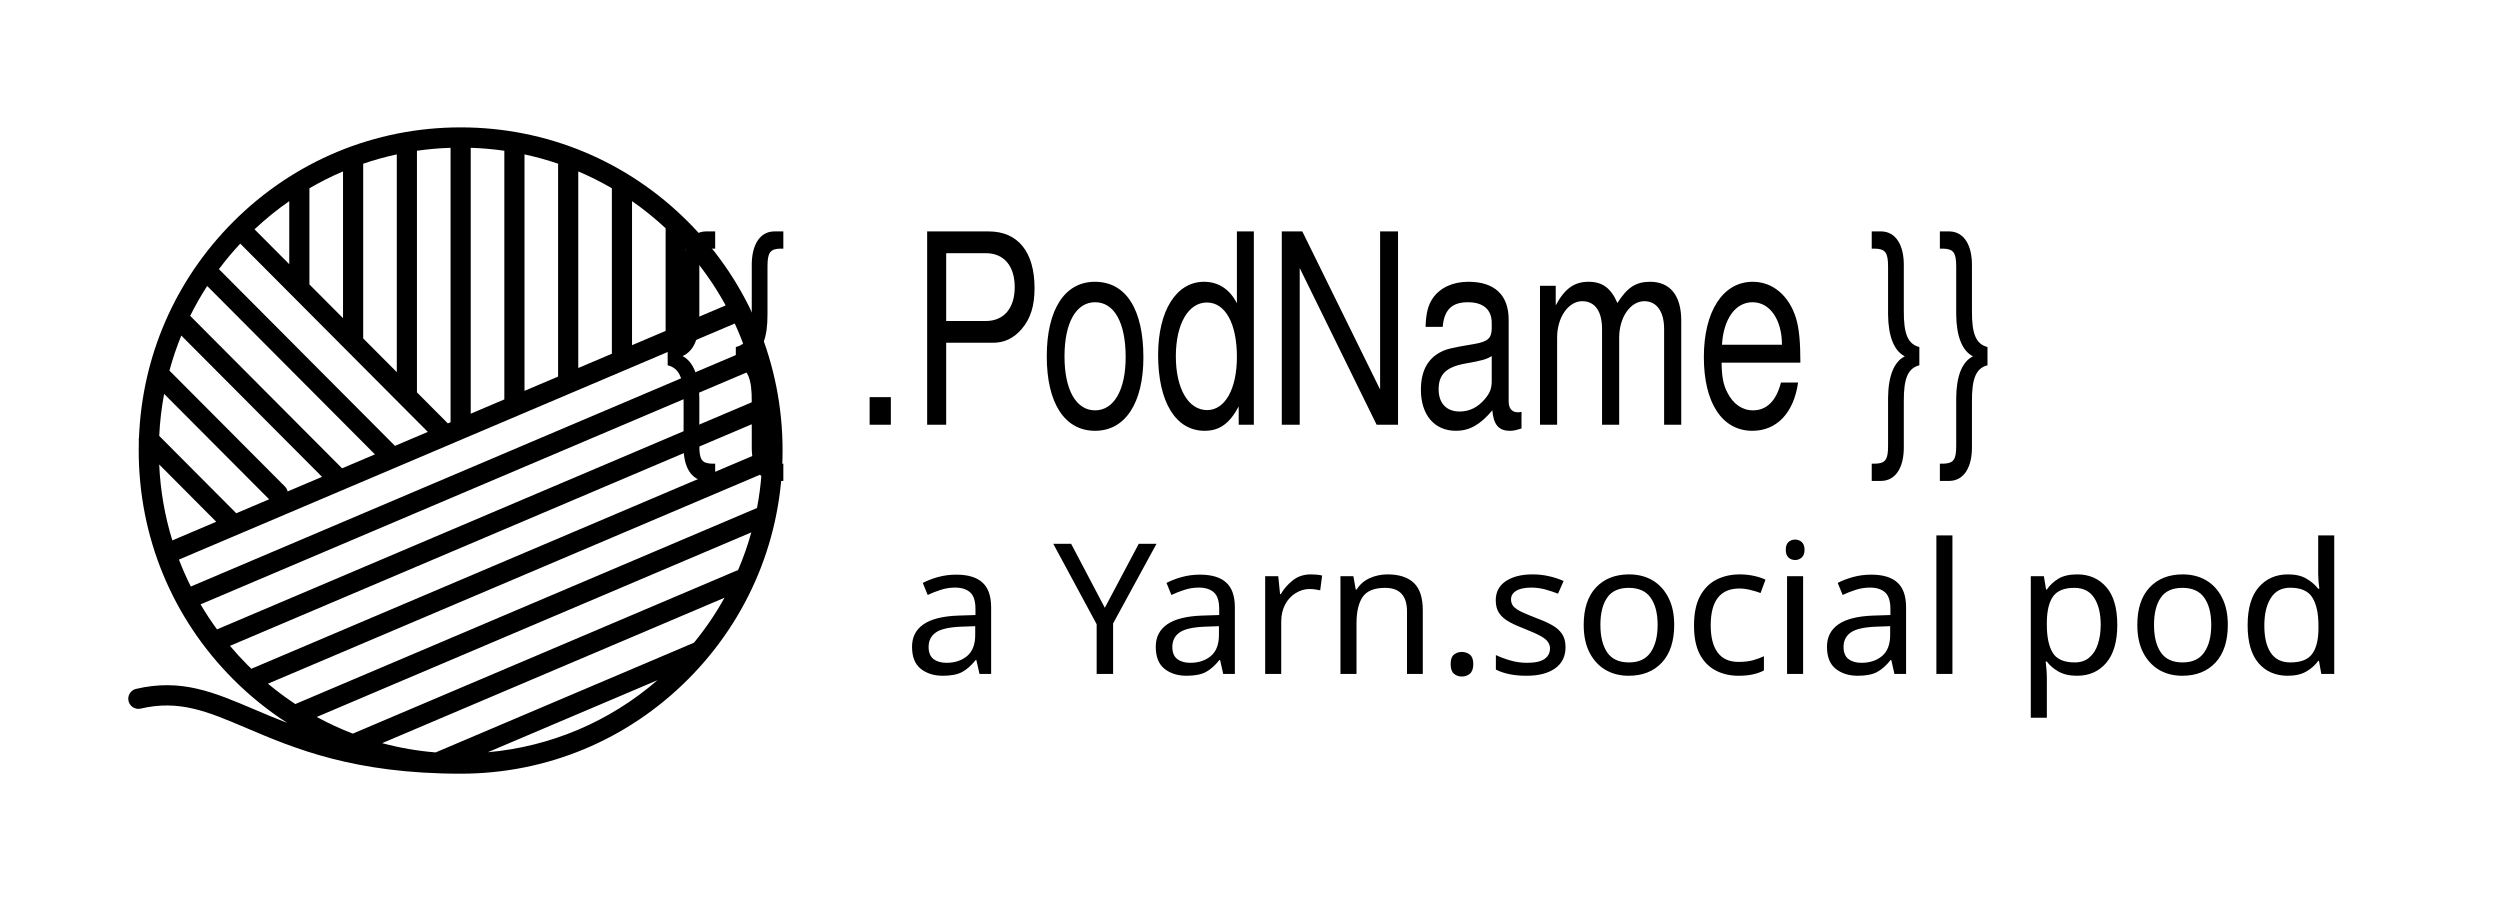
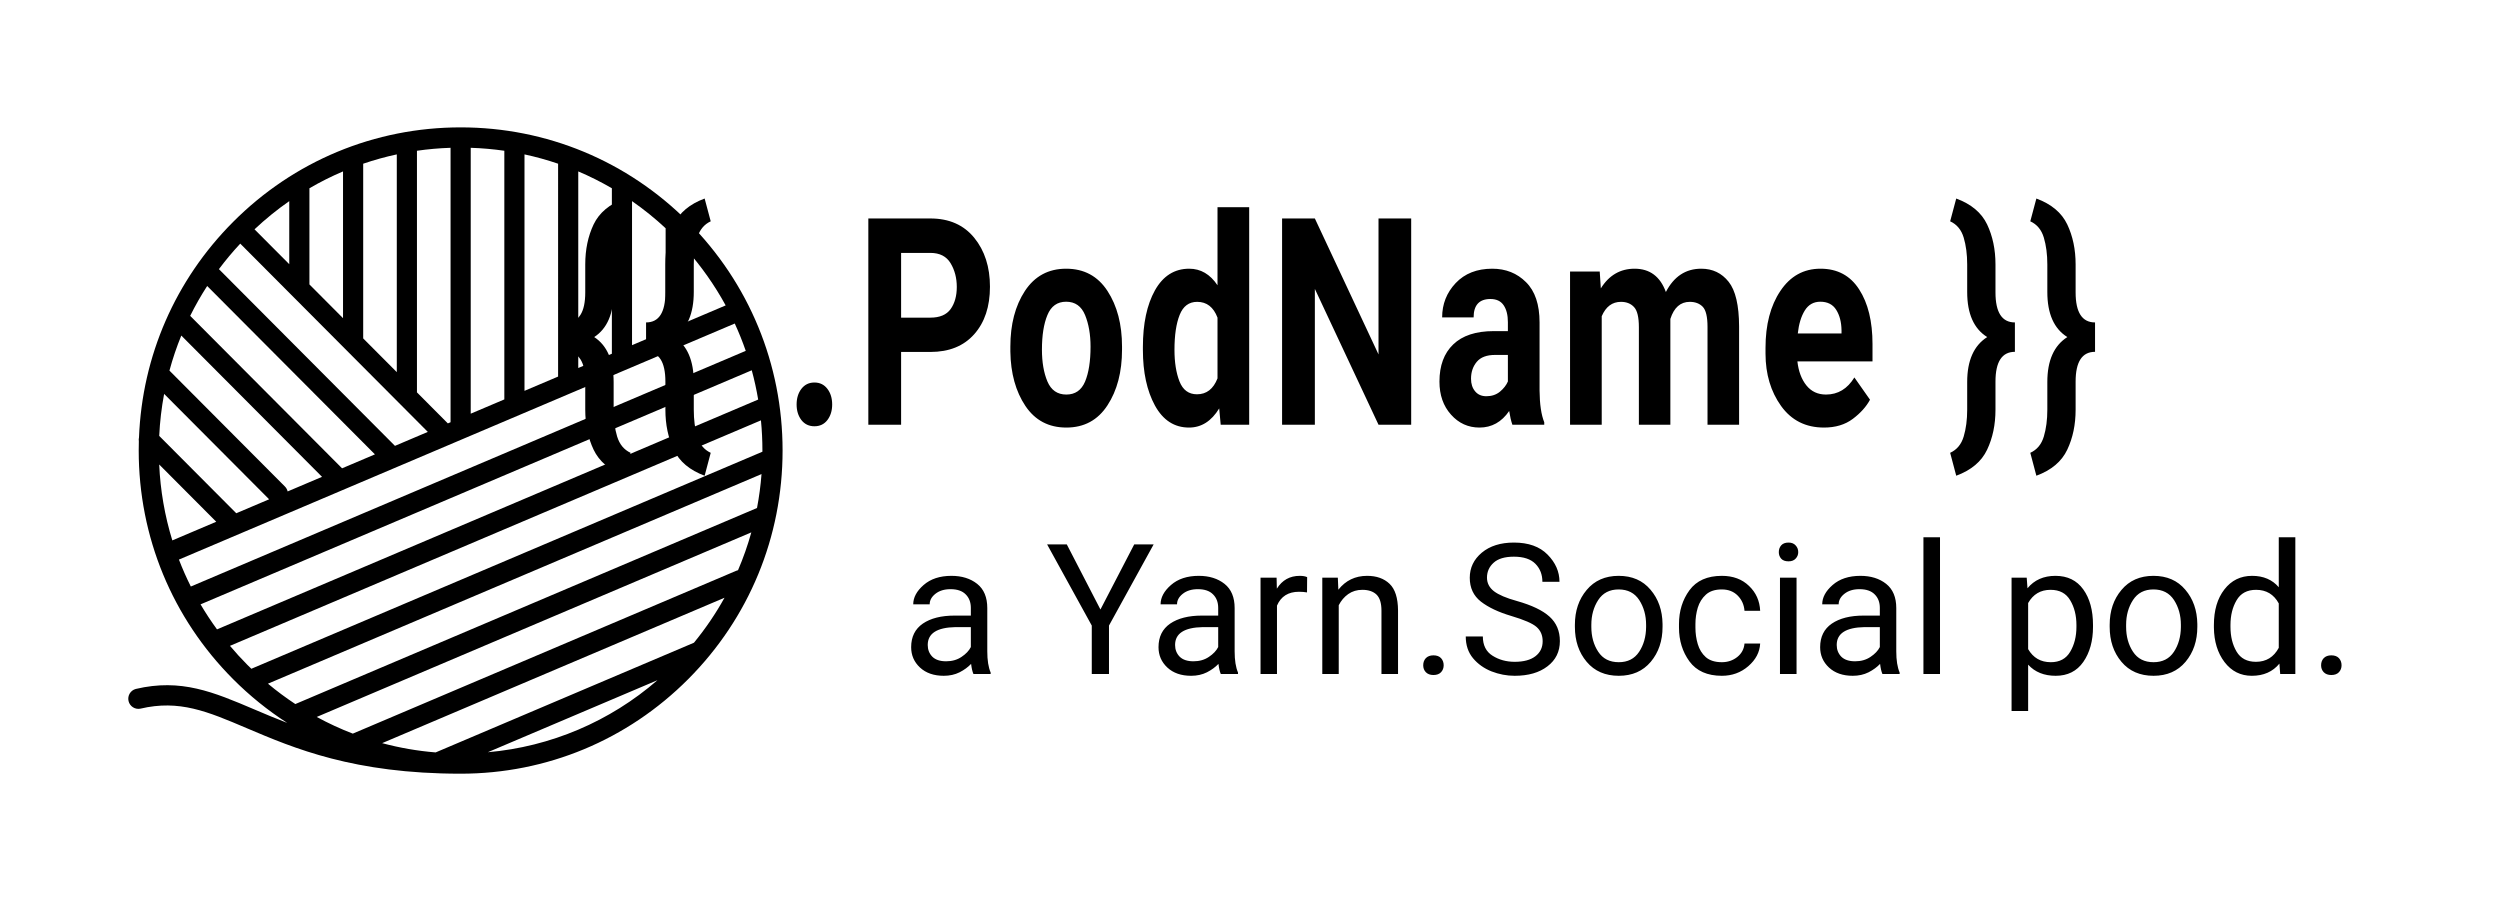
<svg xmlns="http://www.w3.org/2000/svg" aria-hidden="true" width="196.26" viewBox="100 50 294.389 108.746" height="70.739">
  <g transform="translate(1.302 -35.908)">
    <path fill="currentCOlor" stroke="null" d="M178.103 112.703c-7.338-7.366-17.095-11.423-27.472-11.423-10.378 0-20.135 4.057-27.473 11.423-6.965 6.992-10.957 16.17-11.345 25.993a1.23 1.23 0 0 0-.018.476c-.01.369-.016.738-.016 1.108 0 10.418 4.041 20.211 11.38 27.578a39.217 39.217 0 0 0 6.546 5.296 118.789 118.789 0 0 1-3.974-1.632c-4.94-2.1-8.84-3.76-14.312-2.468a1.222 1.222 0 0 0 .557 2.378c4.697-1.11 8.098.337 12.805 2.34 5.77 2.454 12.951 5.508 25.85 5.508 10.377 0 20.134-4.056 27.472-11.422 7.338-7.367 11.38-17.16 11.38-27.578 0-10.417-4.042-20.21-11.38-27.577zm.683 50.77-31.174 13.24a36.296 36.296 0 0 1-6.456-1.12l41.321-17.549a36.468 36.468 0 0 1-3.69 5.429zm-4.402 4.522a36.015 36.015 0 0 1-20.475 8.695zm9.721-13.273a1.21 1.21 0 0 0-.207.066l-46.282 19.656a35.902 35.902 0 0 1-4.352-2.013l52.447-22.274a36.187 36.187 0 0 1-1.606 4.565zm2.292-7.508-55.717 23.662a36.484 36.484 0 0 1-3.303-2.459l59.564-25.296a36.852 36.852 0 0 1-.544 4.093zm-67.155 11.63 66.521-28.25c.316 1.16.574 2.34.774 3.533l-65.309 27.736a36.41 36.41 0 0 1-1.986-3.018zm-2.61-5.404 34.466-14.638.012-.005 32.602-13.845a36.113 36.113 0 0 1 1.326 3.298l-66.97 28.442a36.16 36.16 0 0 1-1.436-3.252zm.286-27.036 16.984 17.05-4.15 1.762a1.214 1.214 0 0 0-.323-.588l-13.941-13.994c.39-1.44.867-2.853 1.43-4.23zm3.124-5.982 20.244 20.32-3.966 1.684-18.33-18.4a36.282 36.282 0 0 1 2.052-3.604zm7.476 25.742-3.965 1.684-9.299-9.334c.08-1.715.28-3.408.592-5.07zm-13.267-4.199 6.884 6.91-5.3 2.251a36.692 36.692 0 0 1-1.584-9.16zm11.504-28.382a36.775 36.775 0 0 1 4.192-3.401v7.61zm6.626-4.954a35.903 35.903 0 0 1 4.055-2.034v17.71l-4.055-4.071zm6.489-2.964a35.975 35.975 0 0 1 4.055-1.125v26.278l-4.055-4.07zm6.488-1.563a36.665 36.665 0 0 1 4.056-.357v33.12l-.327.14-3.729-3.744v-29.159zm30.011 21.74-4.055 1.723v-17.383a36.739 36.739 0 0 1 4.055 3.273zm-6.488 2.756-4.056 1.723v-23.726c1.391.59 2.745 1.27 4.056 2.034zm-6.49 2.756-4.055 1.722v-28.535c1.377.296 2.73.671 4.056 1.124zm-6.488 2.756-4.056 1.722v-32.087c1.367.045 2.72.164 4.056.357zm26.711-11.344-4.811 2.043v-8.868a36.567 36.567 0 0 1 4.811 6.825zm-58.58-7.456 22.635 22.721-3.965 1.684-21.246-21.327a36.935 36.935 0 0 1 2.576-3.078zm-1.242 48.54 64.08-27.213c.117 1.203.177 2.419.177 3.643l-.002.144-61.673 26.192c-.166-.16-.332-.321-.496-.485a37.253 37.253 0 0 1-2.086-2.28z" />
-     <text font-family="Helvetica" xml:space="preserve" text-anchor="middle" text-rendering="geometricPrecision" transform="matrix(.7694 0 0 1 86.303 52.164)" font-size="32" x="220.051" y="85" fill="currentColor" stroke="null">
+     <text letter-spacing="1px" font-weight="bolder" font-family="-apple-system, BlinkMacSystemFont, 'egoe UI', Roboto, 'Helvetica Neue', Arial, 'Noto Sans', sans-serif, 'Apple Color Emoji', 'Segoe UI Emoji', 'Segoe UI Symbol', 'Noto Color Emoji'" xml:space="preserve" text-anchor="middle" text-rendering="geometricPrecision" transform="matrix(.7694 0 0 1 86.303 52.164)" font-size="35" x="220.051" y="85" fill="currentColor" stroke="null">
{{ .PodName }}
</text>
-     <text xml:space="preserve" font-family="'Noto Sans JP'" stroke-width="0" fill="currentColor" stroke="null" font-size="22" y="167.245" x="198.372">
- a Yarn.social pod
+     <text xml:space="preserve" font-family="-apple-system, BlinkMacSystemFont, 'Segoe UI', Roboto, 'Helvetica Neue', Arial, 'Noto Sans', sans-serif, 'Apple Color Emoji', 'Segoe UI Emoji', 'Segoe UI Symbol', 'Noto Color Emoji'" stroke-width="0" fill="currentColor" stroke="null" font-size="22" y="167.245" x="198.372">
+ a Yarn.Social pod.
</text>
  </g>
</svg>
